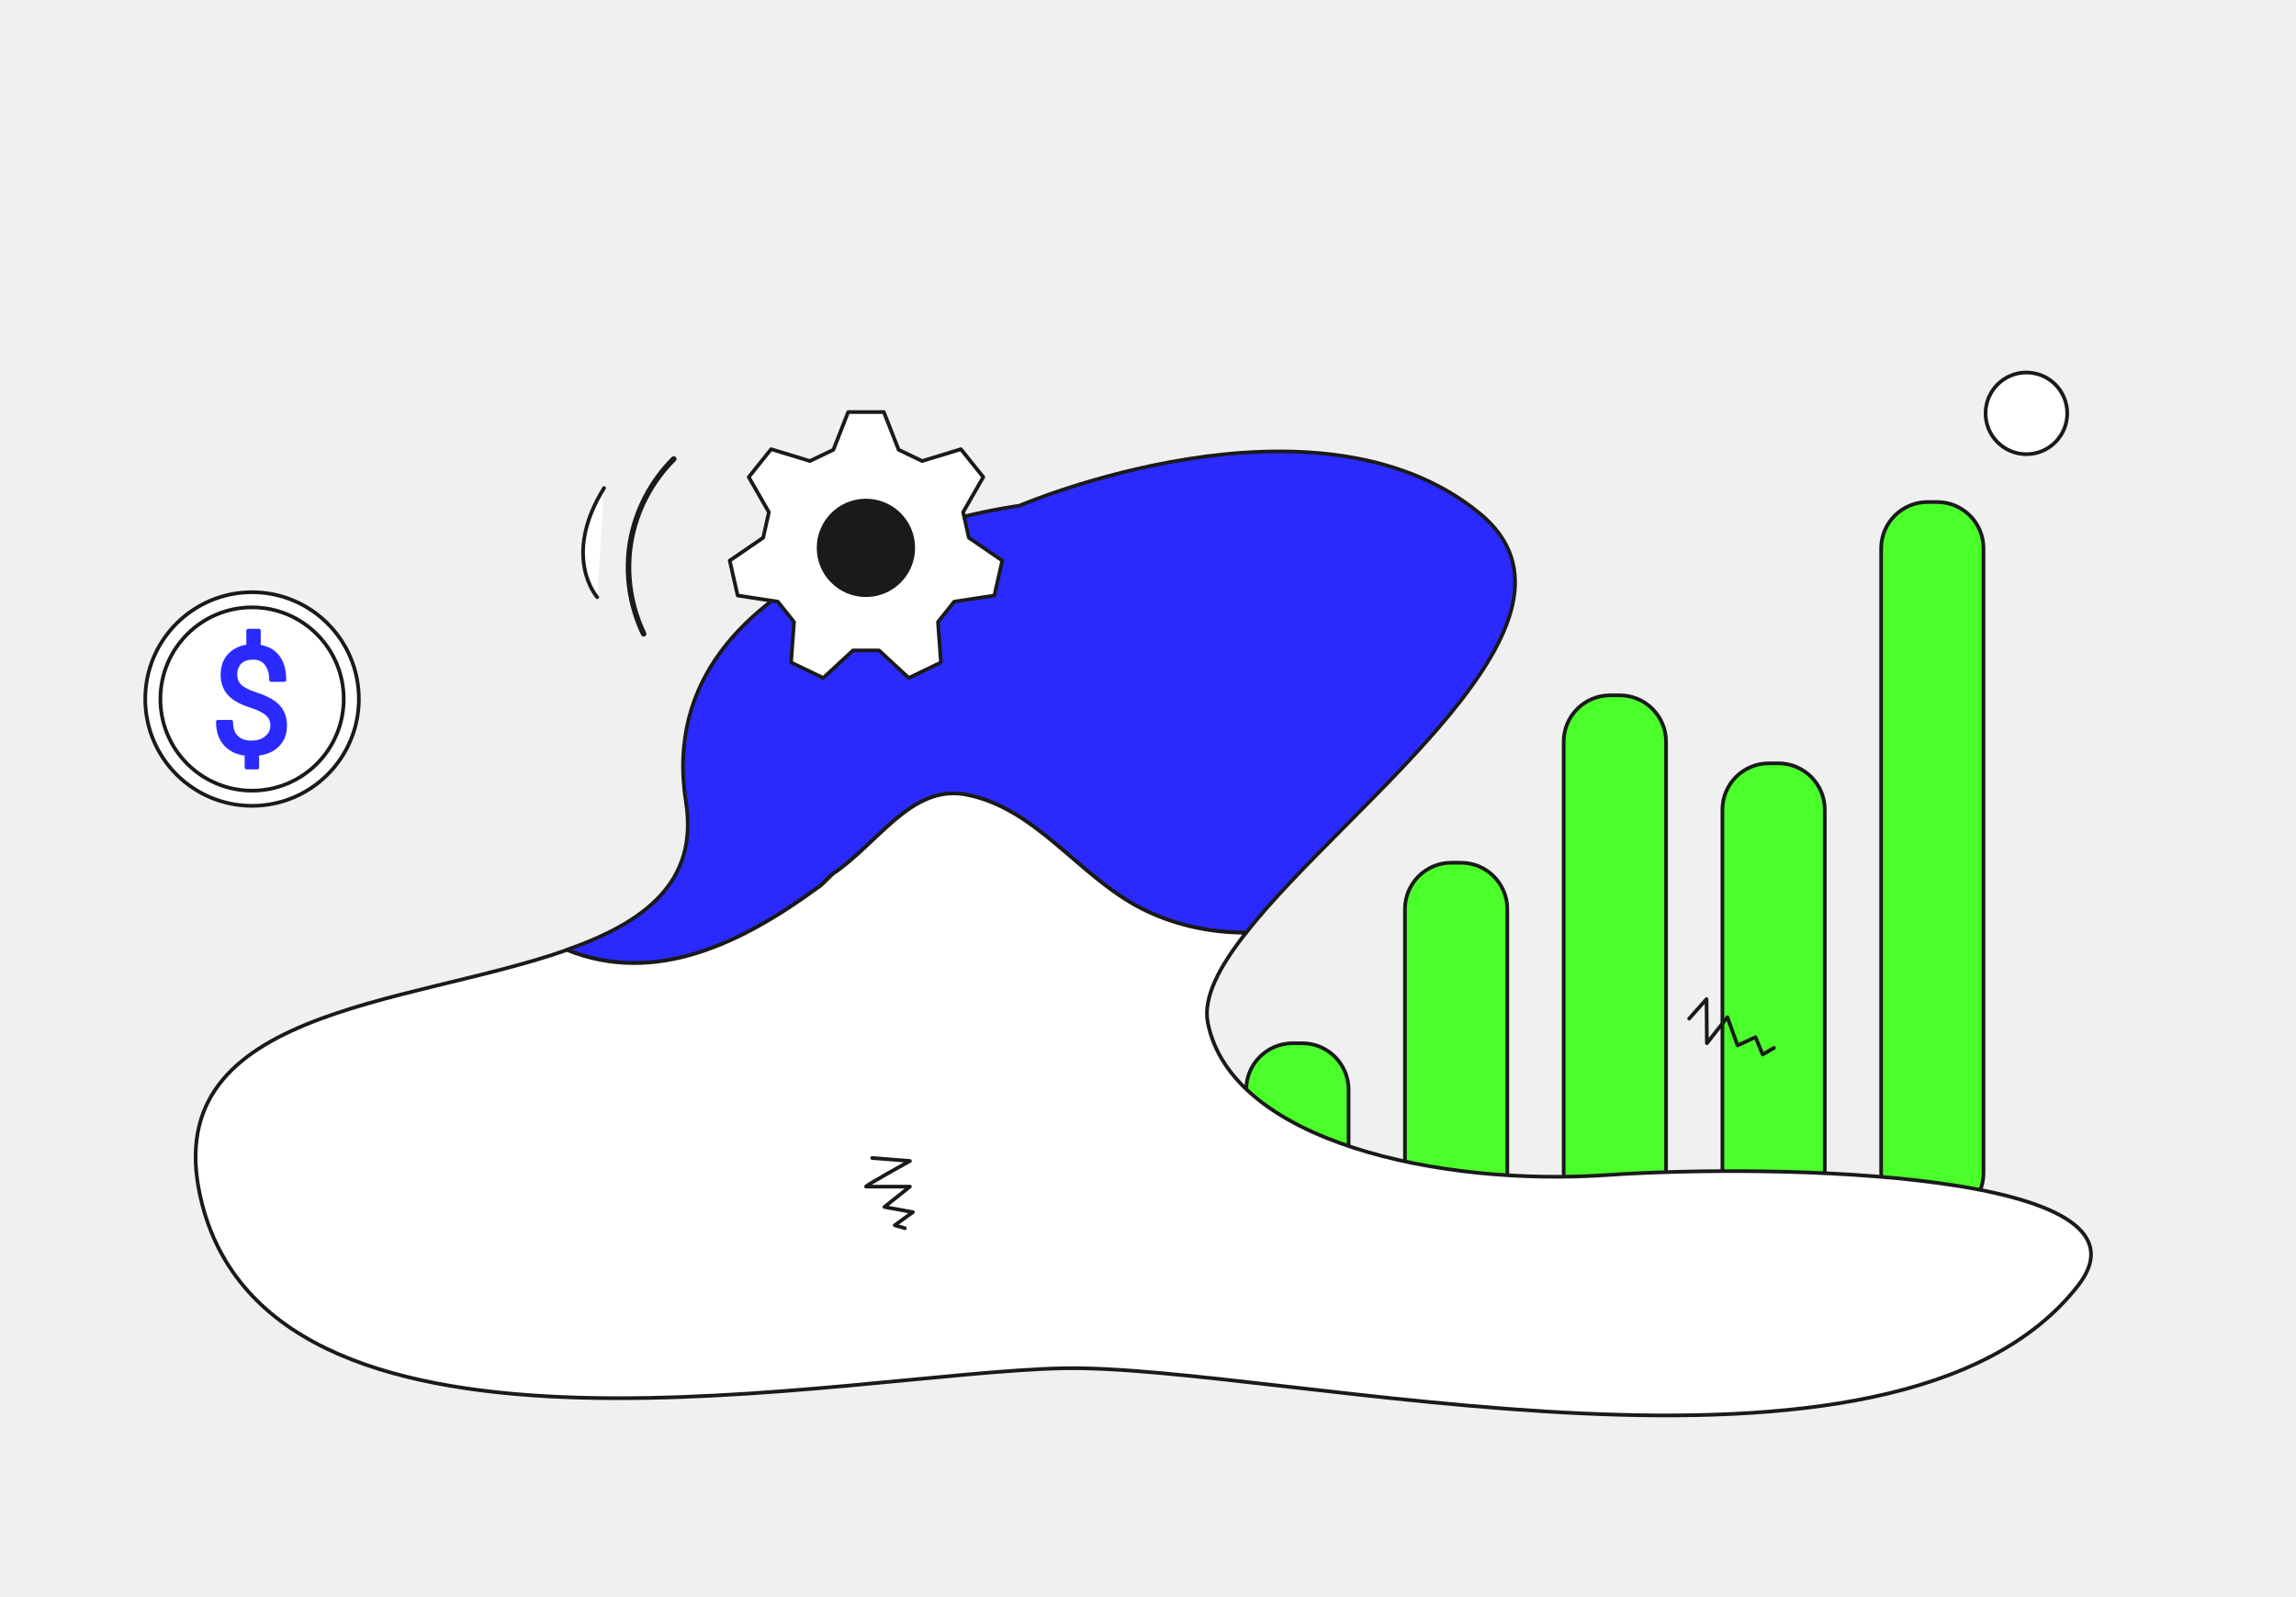
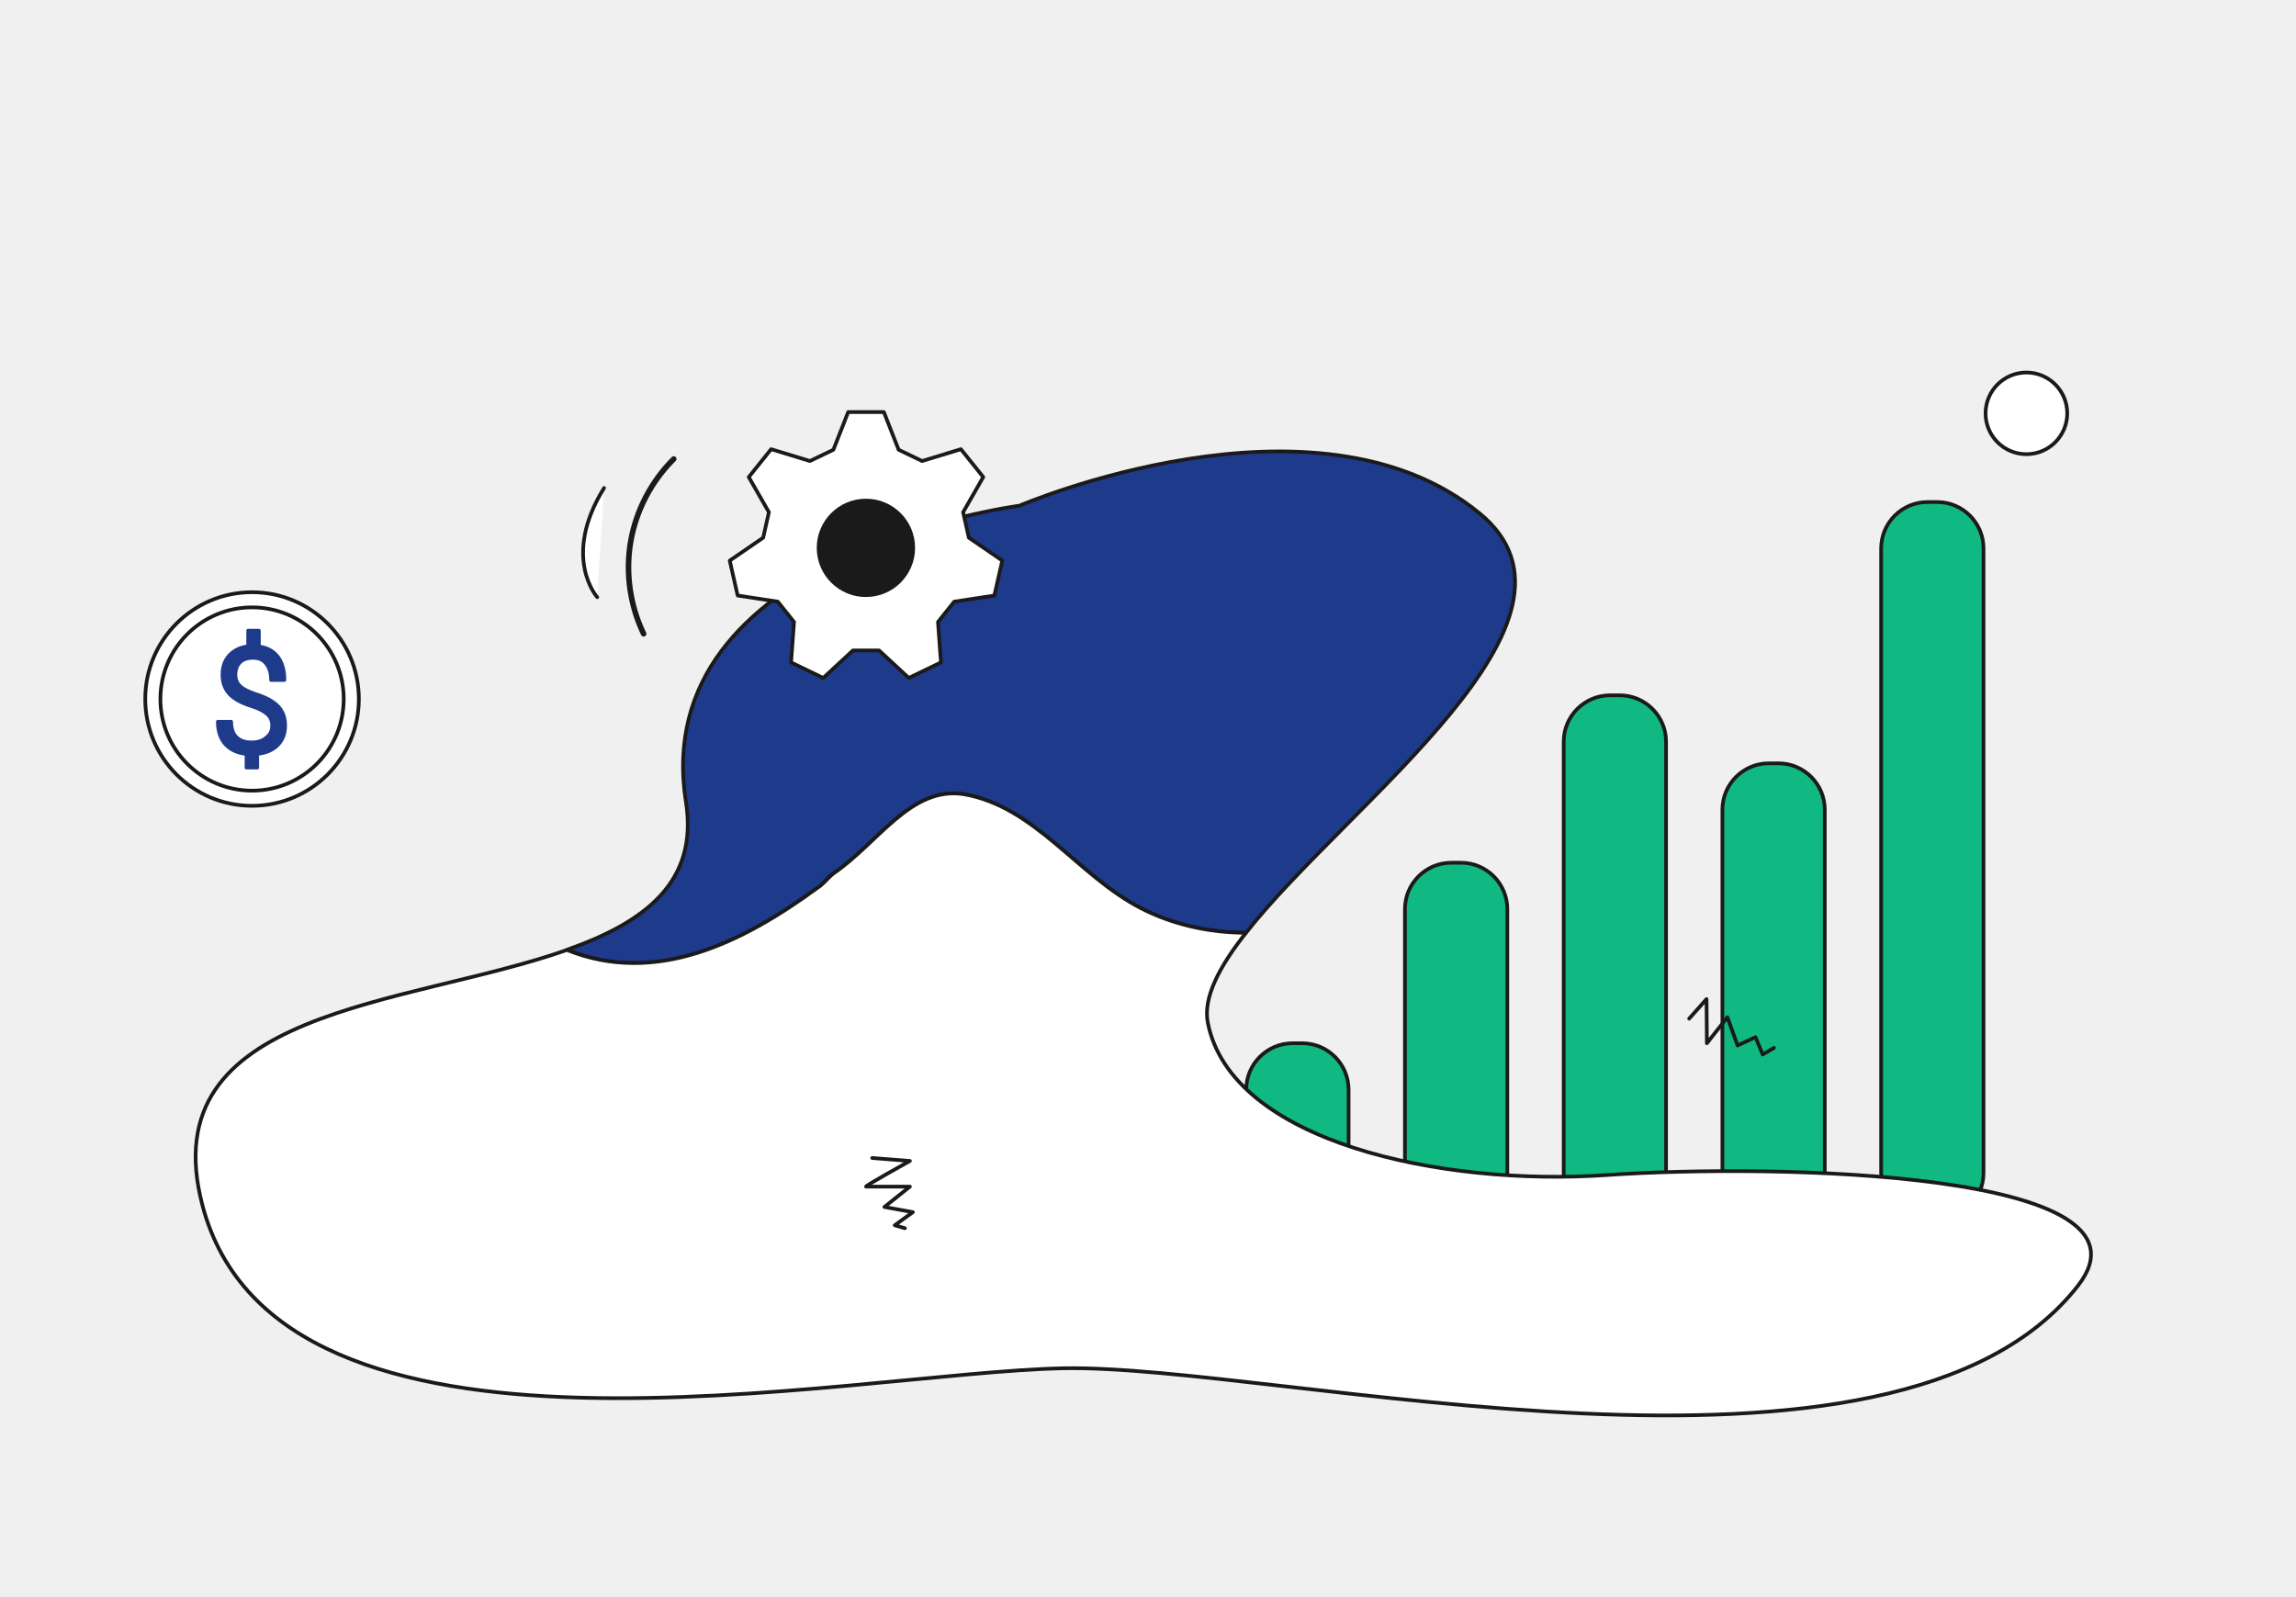
<svg xmlns="http://www.w3.org/2000/svg" version="1.1" id="Layer_1" x="0px" y="0px" viewBox="0 0 1242.5 864" style="enable-background:new 0 0 1242.5 864;" xml:space="preserve">
  <style type="text/css">
- 	.st0{fill:#4BFF2A;stroke:#1A1A1A;stroke-width:2;stroke-linecap:round;stroke-linejoin:round;stroke-miterlimit:10;}
- 	.st1{fill:#2A2AFF;stroke:#1A1A1A;stroke-width:2;stroke-linecap:round;stroke-linejoin:round;stroke-miterlimit:10;}
+ 	.st0{fill:#10B981;stroke:#1A1A1A;stroke-width:2;stroke-linecap:round;stroke-linejoin:round;stroke-miterlimit:10;}
+ 	.st1{fill:#1E3A8A;stroke:#1A1A1A;stroke-width:2;stroke-linecap:round;stroke-linejoin:round;stroke-miterlimit:10;}
	.st2{fill:#FFFFFF;stroke:#1A1A1A;stroke-width:2;stroke-linecap:round;stroke-linejoin:round;stroke-miterlimit:10;}
	.st3{fill:#1A1A1A;stroke:#1A1A1A;stroke-width:2;stroke-linecap:round;stroke-linejoin:round;stroke-miterlimit:10;}
	.st4{fill:none;stroke:#1A1A1A;stroke-width:3;stroke-linecap:round;stroke-linejoin:round;stroke-miterlimit:10;}
	.st5{fill:none;stroke:#1A1A1A;stroke-width:2;stroke-linecap:round;stroke-linejoin:round;stroke-miterlimit:10;}
- 	.st6{fill:#2A2AFF;stroke:#2A2AFF;stroke-width:2;stroke-linecap:round;stroke-linejoin:round;stroke-miterlimit:10;}
+ 	.st6{fill:#1E3A8A;stroke:#1E3A8A;stroke-width:2;stroke-linecap:round;stroke-linejoin:round;stroke-miterlimit:10;}
</style>
  <g>
    <g>
      <path class="st0" d="M704.7,659.9h-5.2c-13.9,0-25.1-11.3-25.1-25.1v-45.1c0-13.9,11.3-25.1,25.1-25.1h5.2    c13.9,0,25.1,11.3,25.1,25.1v45.1C729.8,648.7,718.6,659.9,704.7,659.9z" />
      <path class="st0" d="M790.6,659.9h-5.2c-13.9,0-25.1-11.3-25.1-25.1V492c0-13.9,11.3-25.1,25.1-25.1h5.2    c13.9,0,25.1,11.3,25.1,25.1v142.7C815.7,648.7,804.5,659.9,790.6,659.9z" />
      <path class="st0" d="M876.5,659.9h-5.2c-13.9,0-25.1-11.3-25.1-25.1V401.4c0-13.9,11.3-25.1,25.1-25.1h5.2    c13.9,0,25.1,11.3,25.1,25.1v233.4C901.6,648.7,890.4,659.9,876.5,659.9z" />
      <path class="st0" d="M962.4,659.9h-5.2c-13.9,0-25.1-11.3-25.1-25.1V438.2c0-13.9,11.3-25.1,25.1-25.1h5.2    c13.9,0,25.1,11.3,25.1,25.1v196.6C987.5,648.7,976.3,659.9,962.4,659.9z" />
      <path class="st0" d="M1048.3,659.9h-5.2c-13.9,0-25.1-11.3-25.1-25.1v-338c0-13.9,11.3-25.1,25.1-25.1h5.2    c13.9,0,25.1,11.3,25.1,25.1v338C1073.4,648.7,1062.2,659.9,1048.3,659.9z" />
    </g>
    <path class="st1" d="M442.5,480.4c2.2-1.1,6.2-6.5,8.4-7.6c24.3-16.5,41.9-47.4,70.6-43c38.6,6.6,61.7,44.1,95.9,61.7   c17,8.8,36.9,13.2,56.9,13.3c55.6-70.6,196.7-169.3,126.4-227c-88.8-72.9-249.1-4.1-249.1-4.1S349.9,299.6,371.2,434   c6.9,43.7-22.7,65.3-64.4,80C354.8,533.5,401.8,510.2,442.5,480.4z" />
    <path class="st2" d="M869.8,635.9c-90.4,6.3-203.6-18.1-216.2-82.5c-2.6-13.4,6.1-30.1,20.7-48.6c-20,0-39.8-4.5-56.9-13.3   c-34.2-17.6-57.3-55.1-95.9-61.7c-28.7-4.4-46.3,26.5-70.6,43c-2.5,2-6.2,6.5-8.4,7.6c-40.7,29.8-87.7,53.1-135.7,33.7   c-86.5,30.6-225.2,31.4-197.3,138c41.3,157.9,349,90.8,465.7,88.4c116.7-2.4,450.3,82.5,549.4-44.8   C1172.6,633.8,960.2,629.7,869.8,635.9z" />
    <g>
      <path class="st2" d="M478.3,223l8,20.4c4.9,2.4,7.8,3.8,12.7,6.1l21-6.4c5.9,7.4,6.2,7.8,12.1,15.1l-10.9,19    c1.2,5.3,1.9,8.5,3.1,13.8l18.1,12.4c-2.1,9.2-2.2,9.7-4.3,18.9l-21.7,3.3c-3.4,4.2-5.4,6.8-8.8,11l1.6,21.9    c-8.5,4.1-8.9,4.3-17.4,8.4L475.7,352c-5.4,0-8.7,0-14.1,0l-16.1,14.9c-8.5-4.1-8.9-4.3-17.4-8.4l1.6-21.9    c-3.4-4.2-5.4-6.8-8.8-11l-21.7-3.3c-2.1-9.2-2.2-9.7-4.3-18.9l18.1-12.4c1.2-5.3,1.9-8.5,3.1-13.8l-10.9-19    c5.9-7.4,6.2-7.8,12.1-15.1l21,6.4c4.9-2.4,7.8-3.8,12.7-6.1l8-20.4C468.4,223,468.8,223,478.3,223z" />
      <g>
        <ellipse class="st3" cx="468.6" cy="296.5" rx="25.6" ry="25.6" />
      </g>
    </g>
    <ellipse class="st2" cx="1096.6" cy="223.7" rx="22.1" ry="22.1" />
    <path class="st4" d="M348.3,343c-7.4-15.4-9.9-33.1-7-49.9c2.9-16.8,11.2-32.7,23.3-44.7" />
    <path class="st5" d="M472,626.7l20.4,1.6c0,0-25.1,13.9-23.7,13.9c1.3,0,23.7,0,23.7,0l-13.8,11L494,656l-9.8,7.1l5.5,1.6" />
    <polyline class="st5" points="914.1,551.3 923.5,540.7 923.7,564.6 934.8,550.5 940.3,565.8 950,561.3 953.9,570.7 960,567.1  " />
    <path class="st2" d="M323.2,323.2c0,0-19.5-21.7,3.7-59.1" />
    <g>
      <ellipse class="st2" cx="136.4" cy="378.3" rx="57.8" ry="57.8" />
      <ellipse class="st2" cx="136.4" cy="378.3" rx="49.6" ry="49.6" />
      <g>
        <g>
          <path class="st6" d="M147.3,392.6c0-2.4-0.8-4.4-2.5-6c-1.7-1.6-4.5-3.1-8.5-4.4c-5.5-1.7-9.6-3.9-12.1-6.6      c-2.5-2.7-3.8-6.2-3.8-10.4c0-4.3,1.2-7.8,3.7-10.5c2.5-2.7,5.9-4.4,10.2-4.9v-8.5h5.8v8.6c4.4,0.6,7.8,2.4,10.2,5.5      c2.4,3.1,3.6,7.3,3.6,12.6h-7.2c0-3.7-0.9-6.6-2.6-8.8c-1.7-2.2-4.1-3.2-7.1-3.2c-3.1,0-5.5,0.8-7.1,2.4      c-1.6,1.6-2.5,3.8-2.5,6.7c0,2.7,0.9,4.8,2.6,6.3c1.7,1.6,4.6,3,8.5,4.3c4,1.3,7.1,2.7,9.3,4.3c2.2,1.5,3.9,3.3,4.9,5.4      c1.1,2.1,1.6,4.5,1.6,7.2c0,4.4-1.3,7.9-4,10.6c-2.6,2.7-6.3,4.3-11.1,4.8v7.4h-5.8v-7.4c-4.8-0.4-8.6-2.2-11.4-5.2      c-2.7-3-4.1-7.1-4.1-12.2h7.2c0,3.6,0.9,6.4,2.8,8.3c1.9,1.9,4.6,2.9,8.1,2.9c3.4,0,6.1-0.8,8-2.5      C146.3,397.6,147.3,395.4,147.3,392.6z" />
        </g>
      </g>
    </g>
  </g>
</svg>
